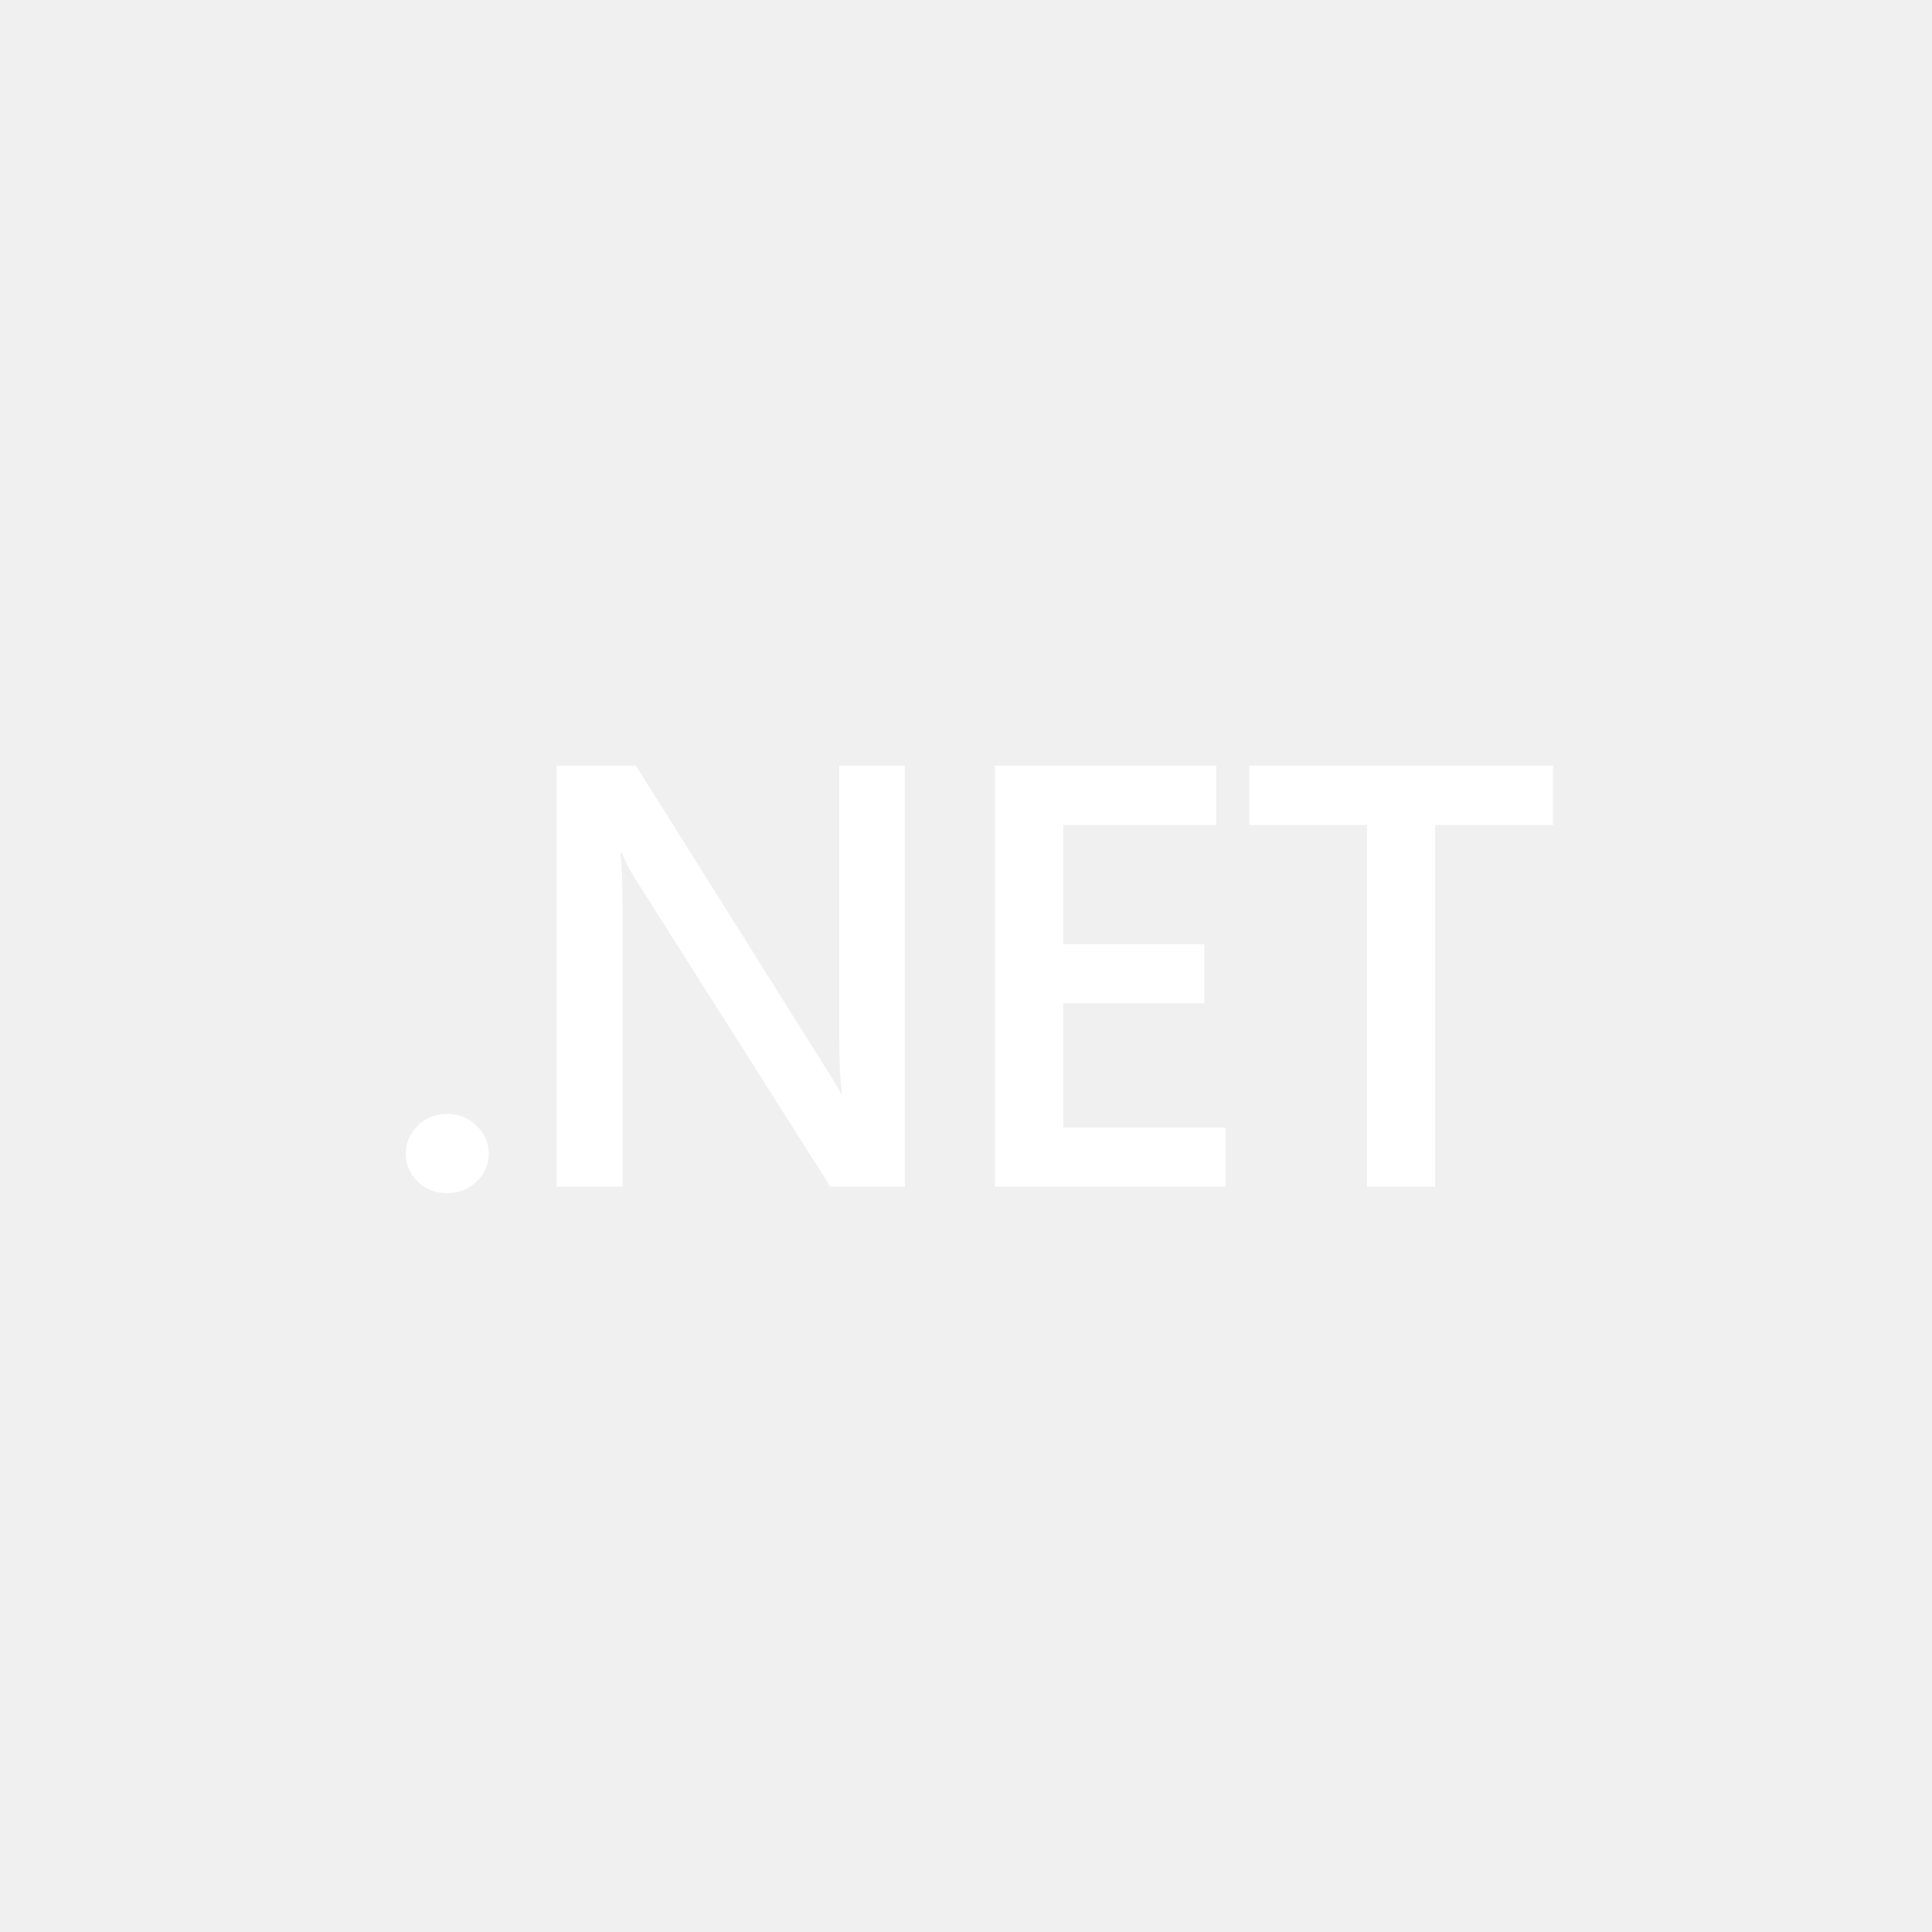
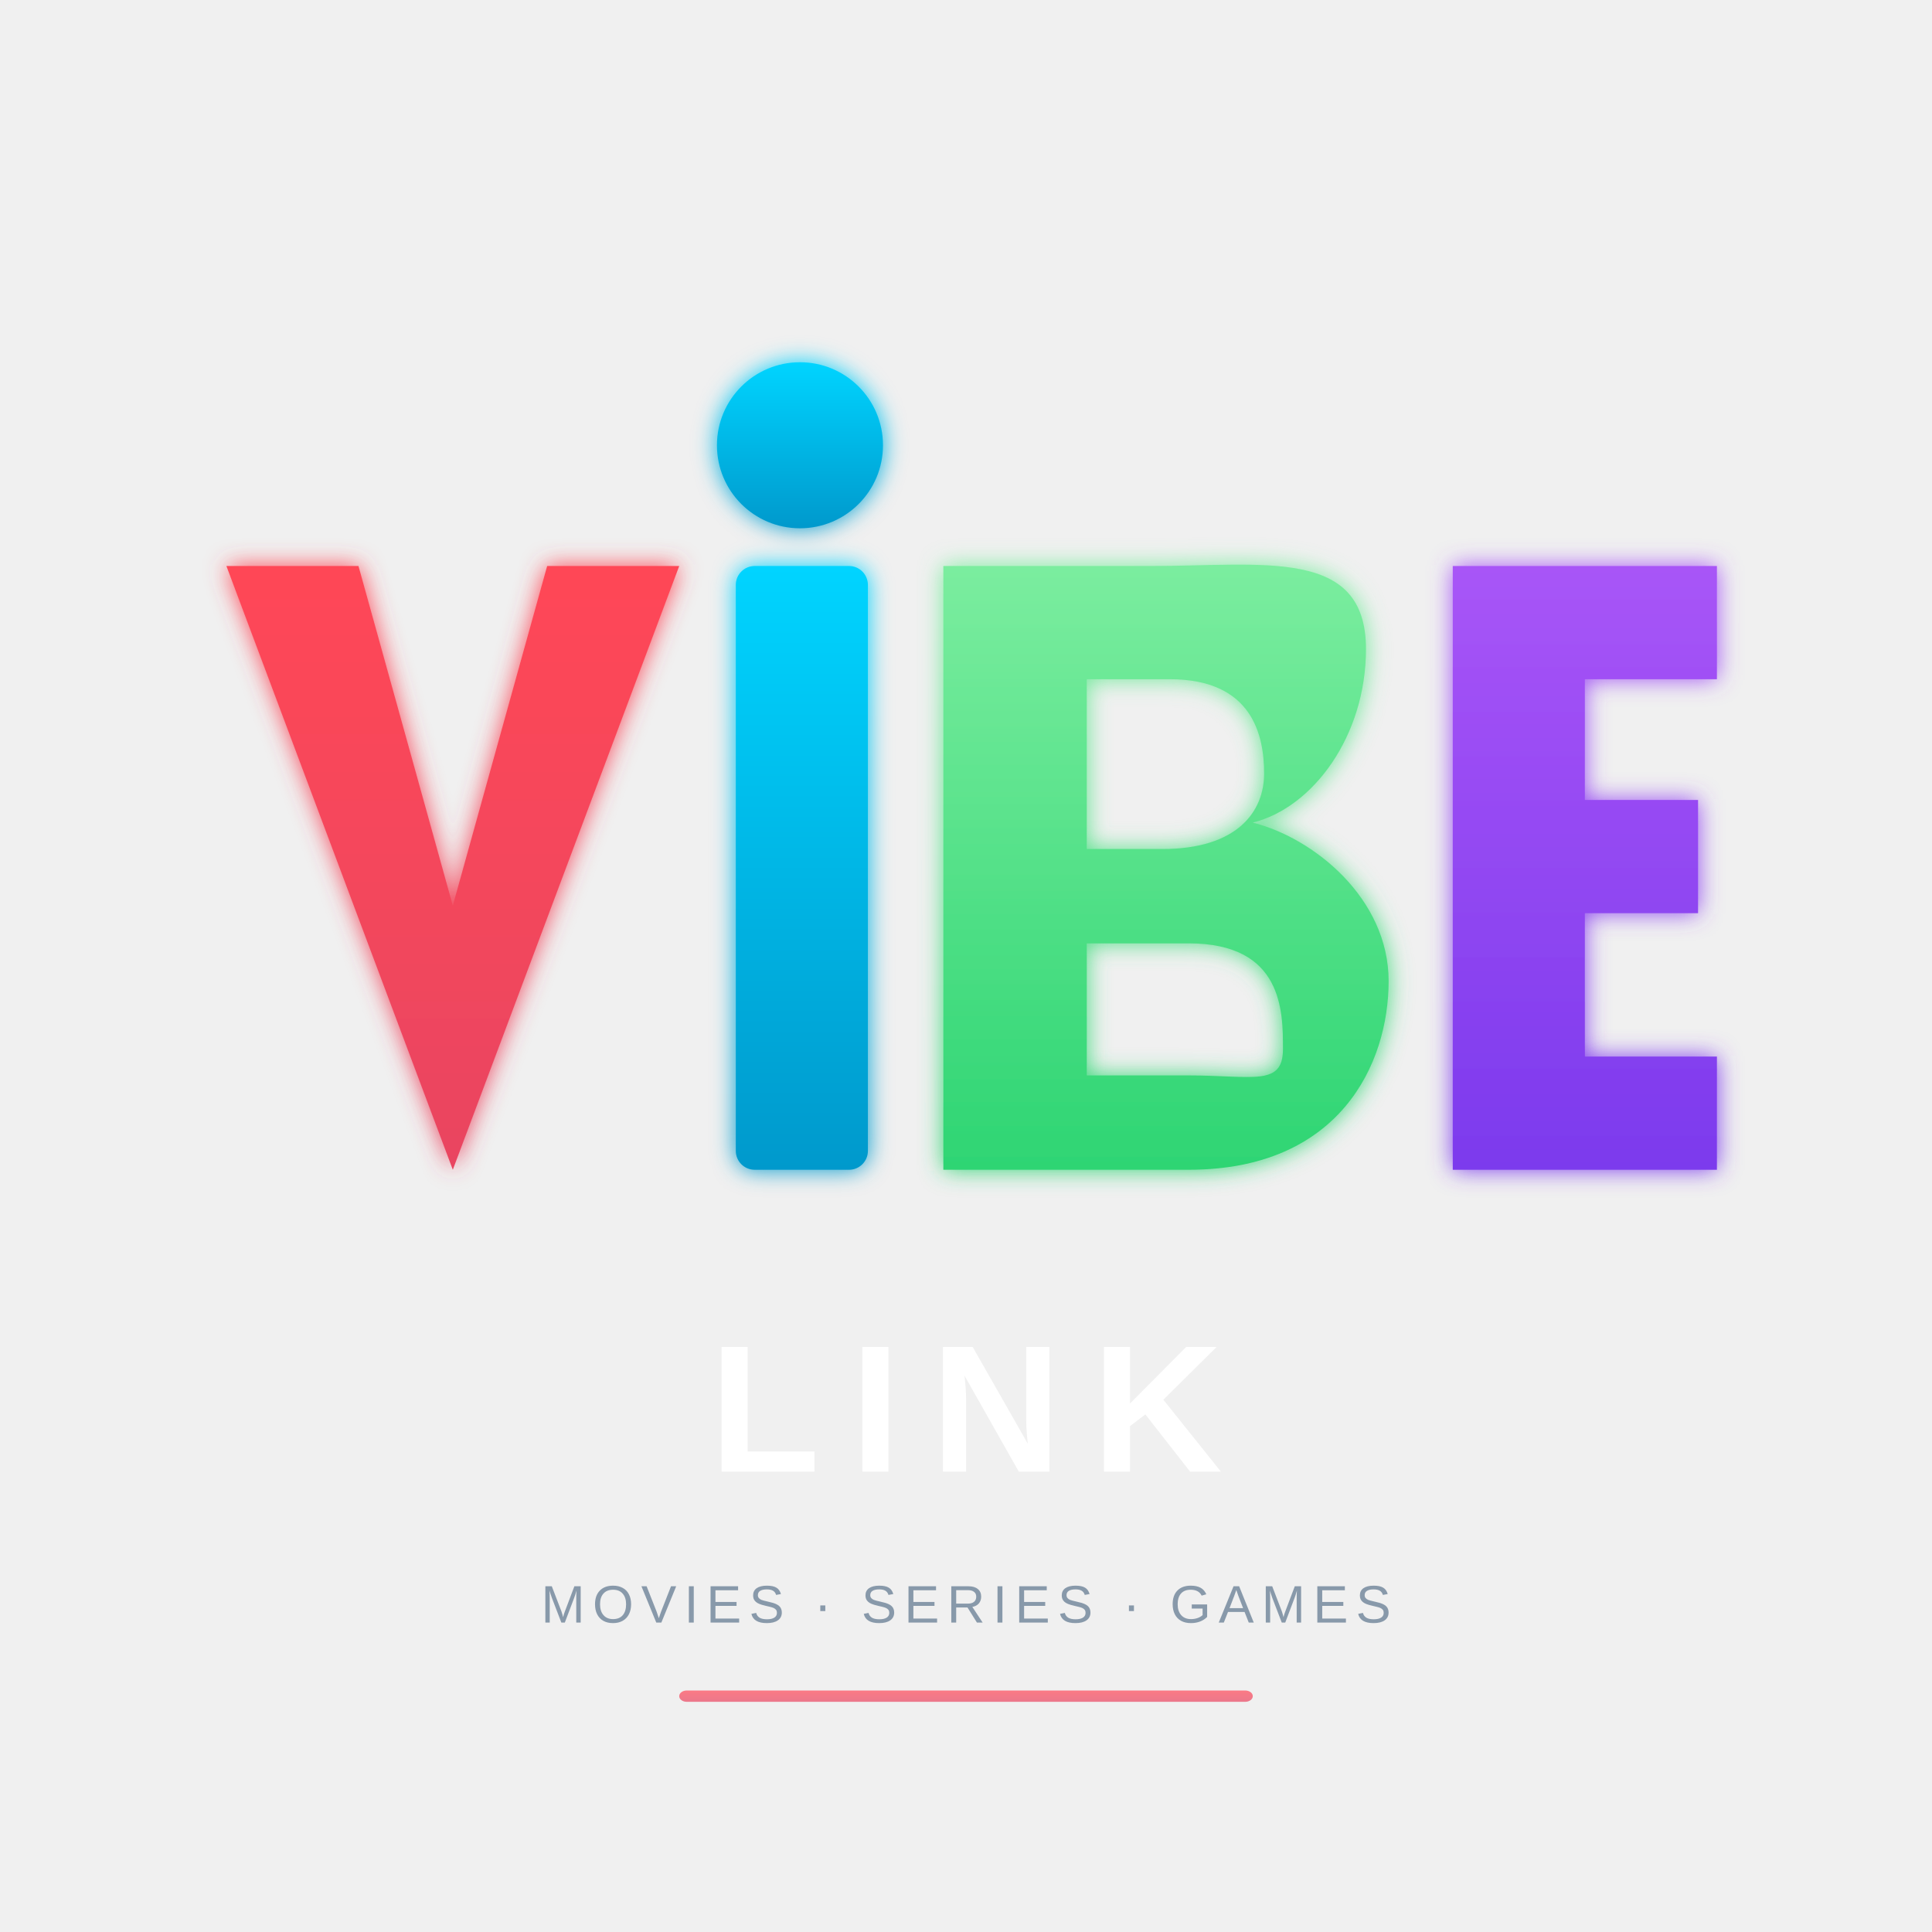
- <svg xmlns="http://www.w3.org/2000/svg" width="456" height="456" viewBox="0 0 456 456" version="1.1" xml:space="preserve" style="fill-rule:evenodd;clip-rule:evenodd;stroke-linejoin:round;stroke-miterlimit:2;">
-   <path d="m 105.5,281.609 c -2.703,0 -5.001,-0.9 -6.893,-2.702 -1.892,-1.848 -2.838,-4.042 -2.838,-6.582 0,-2.587 0.946,-4.804 2.838,-6.652 1.892,-1.848 4.19,-2.772 6.893,-2.772 2.748,0 5.068,0.924 6.96,2.772 1.937,1.848 2.906,4.064 2.906,6.652 0,2.54 -0.968,4.734 -2.906,6.582 -1.892,1.802 -4.212,2.702 -6.96,2.702 z" style="fill:#ffffff;fill-rule:nonzero;stroke-width:0.838" />
-   <path d="M 213.561,280.084 H 195.99 L 149.7,207.054 c -1.171,-1.848 -2.14,-3.765 -2.906,-5.751 h -0.406 c 0.361,2.125 0.541,6.675 0.541,13.65 v 65.132 h -15.543 v -99.36 h 18.719 l 44.737,71.298 c 1.892,2.957 3.109,4.989 3.649,6.098 h 0.27 c -0.45,-2.632 -0.676,-7.09 -0.676,-13.373 v -64.023 h 15.476 z" style="fill:#ffffff;fill-rule:nonzero;stroke-width:0.838" />
-   <path d="m 289.251,280.084 h -54.401 v -99.36 h 52.238 v 13.997 h -36.154 v 28.131 h 33.316 v 13.927 h -33.316 v 29.378 h 38.316 z" style="fill:#ffffff;fill-rule:nonzero;stroke-width:0.838" />
-   <path d="M 366.565,194.721 H 338.722 v 85.363 h -16.084 v -85.363 h -27.775 v -13.997 h 71.701 z" style="fill:#ffffff;fill-rule:nonzero;stroke-width:0.838" />
+ <svg xmlns="http://www.w3.org/2000/svg" width="512" height="512" viewBox="0 0 512 512">
+   <defs>
+     <linearGradient id="vGrad" x1="0%" y1="0%" x2="0%" y2="100%">
+       <stop offset="0%" style="stop-color:#ff4757" />
+       <stop offset="100%" style="stop-color:#e94560" />
+     </linearGradient>
+     <linearGradient id="iGrad" x1="0%" y1="0%" x2="0%" y2="100%">
+       <stop offset="0%" style="stop-color:#00d4ff" />
+       <stop offset="100%" style="stop-color:#0099cc" />
+     </linearGradient>
+     <linearGradient id="bGrad" x1="0%" y1="0%" x2="0%" y2="100%">
+       <stop offset="0%" style="stop-color:#7bed9f" />
+       <stop offset="100%" style="stop-color:#2ed573" />
+     </linearGradient>
+     <linearGradient id="eGrad" x1="0%" y1="0%" x2="0%" y2="100%">
+       <stop offset="0%" style="stop-color:#a855f7" />
+       <stop offset="100%" style="stop-color:#7c3aed" />
+     </linearGradient>
+     <filter id="glow" x="-30%" y="-30%" width="160%" height="160%">
+       <feGaussianBlur stdDeviation="3" result="blur" />
+       <feMerge>
+         <feMergeNode in="blur" />
+         <feMergeNode in="SourceGraphic" />
+       </feMerge>
+     </filter>
+   </defs>
+   <g filter="url(#glow)" transform="translate(0, -30)">
+     <path d="M 60 180 L 120 340 L 180 180 L 145 180 L 120 270 L 95 180 Z" fill="url(#vGrad)" />
+     <rect x="195" y="180" width="35" height="160" rx="5" fill="url(#iGrad)" />
+     <circle cx="212" cy="148" r="22" fill="url(#iGrad)" />
+     <path d="M 250 180 L 250 340 L 315 340               C 355 340 368 312 368 290               C 368 268 348 252 332 248              C 348 244 362 225 362 202               C 362 175 335 180 305 180 Z              M 288 210 L 310 210               C 332 210 335 225 335 235               C 335 245 328 255 308 255 L 288 255 Z              M 288 280 L 315 280               C 340 280 340 298 340 308               C 340 318 332 315 315 315 L 288 315 Z" fill="url(#bGrad)" />
+     <path d="M 385 180 L 385 340 L 455 340 L 455 310 L 420 310               L 420 272 L 450 272 L 450 242 L 420 242               L 420 210 L 455 210 L 455 180 Z" fill="url(#eGrad)" />
+   </g>
+   <text x="256" y="390" font-family="Arial Black, Arial, sans-serif" font-size="48" font-weight="900" fill="#ffffff" text-anchor="middle" letter-spacing="8">LINK</text>
+   <text x="256" y="430" font-family="Arial, sans-serif" font-size="14" fill="#8899aa" text-anchor="middle" letter-spacing="2">MOVIES · SERIES · GAMES</text>
+   <rect x="180" y="448" width="152" height="3" rx="2" fill="url(#vGrad)" opacity="0.7" />
</svg>
